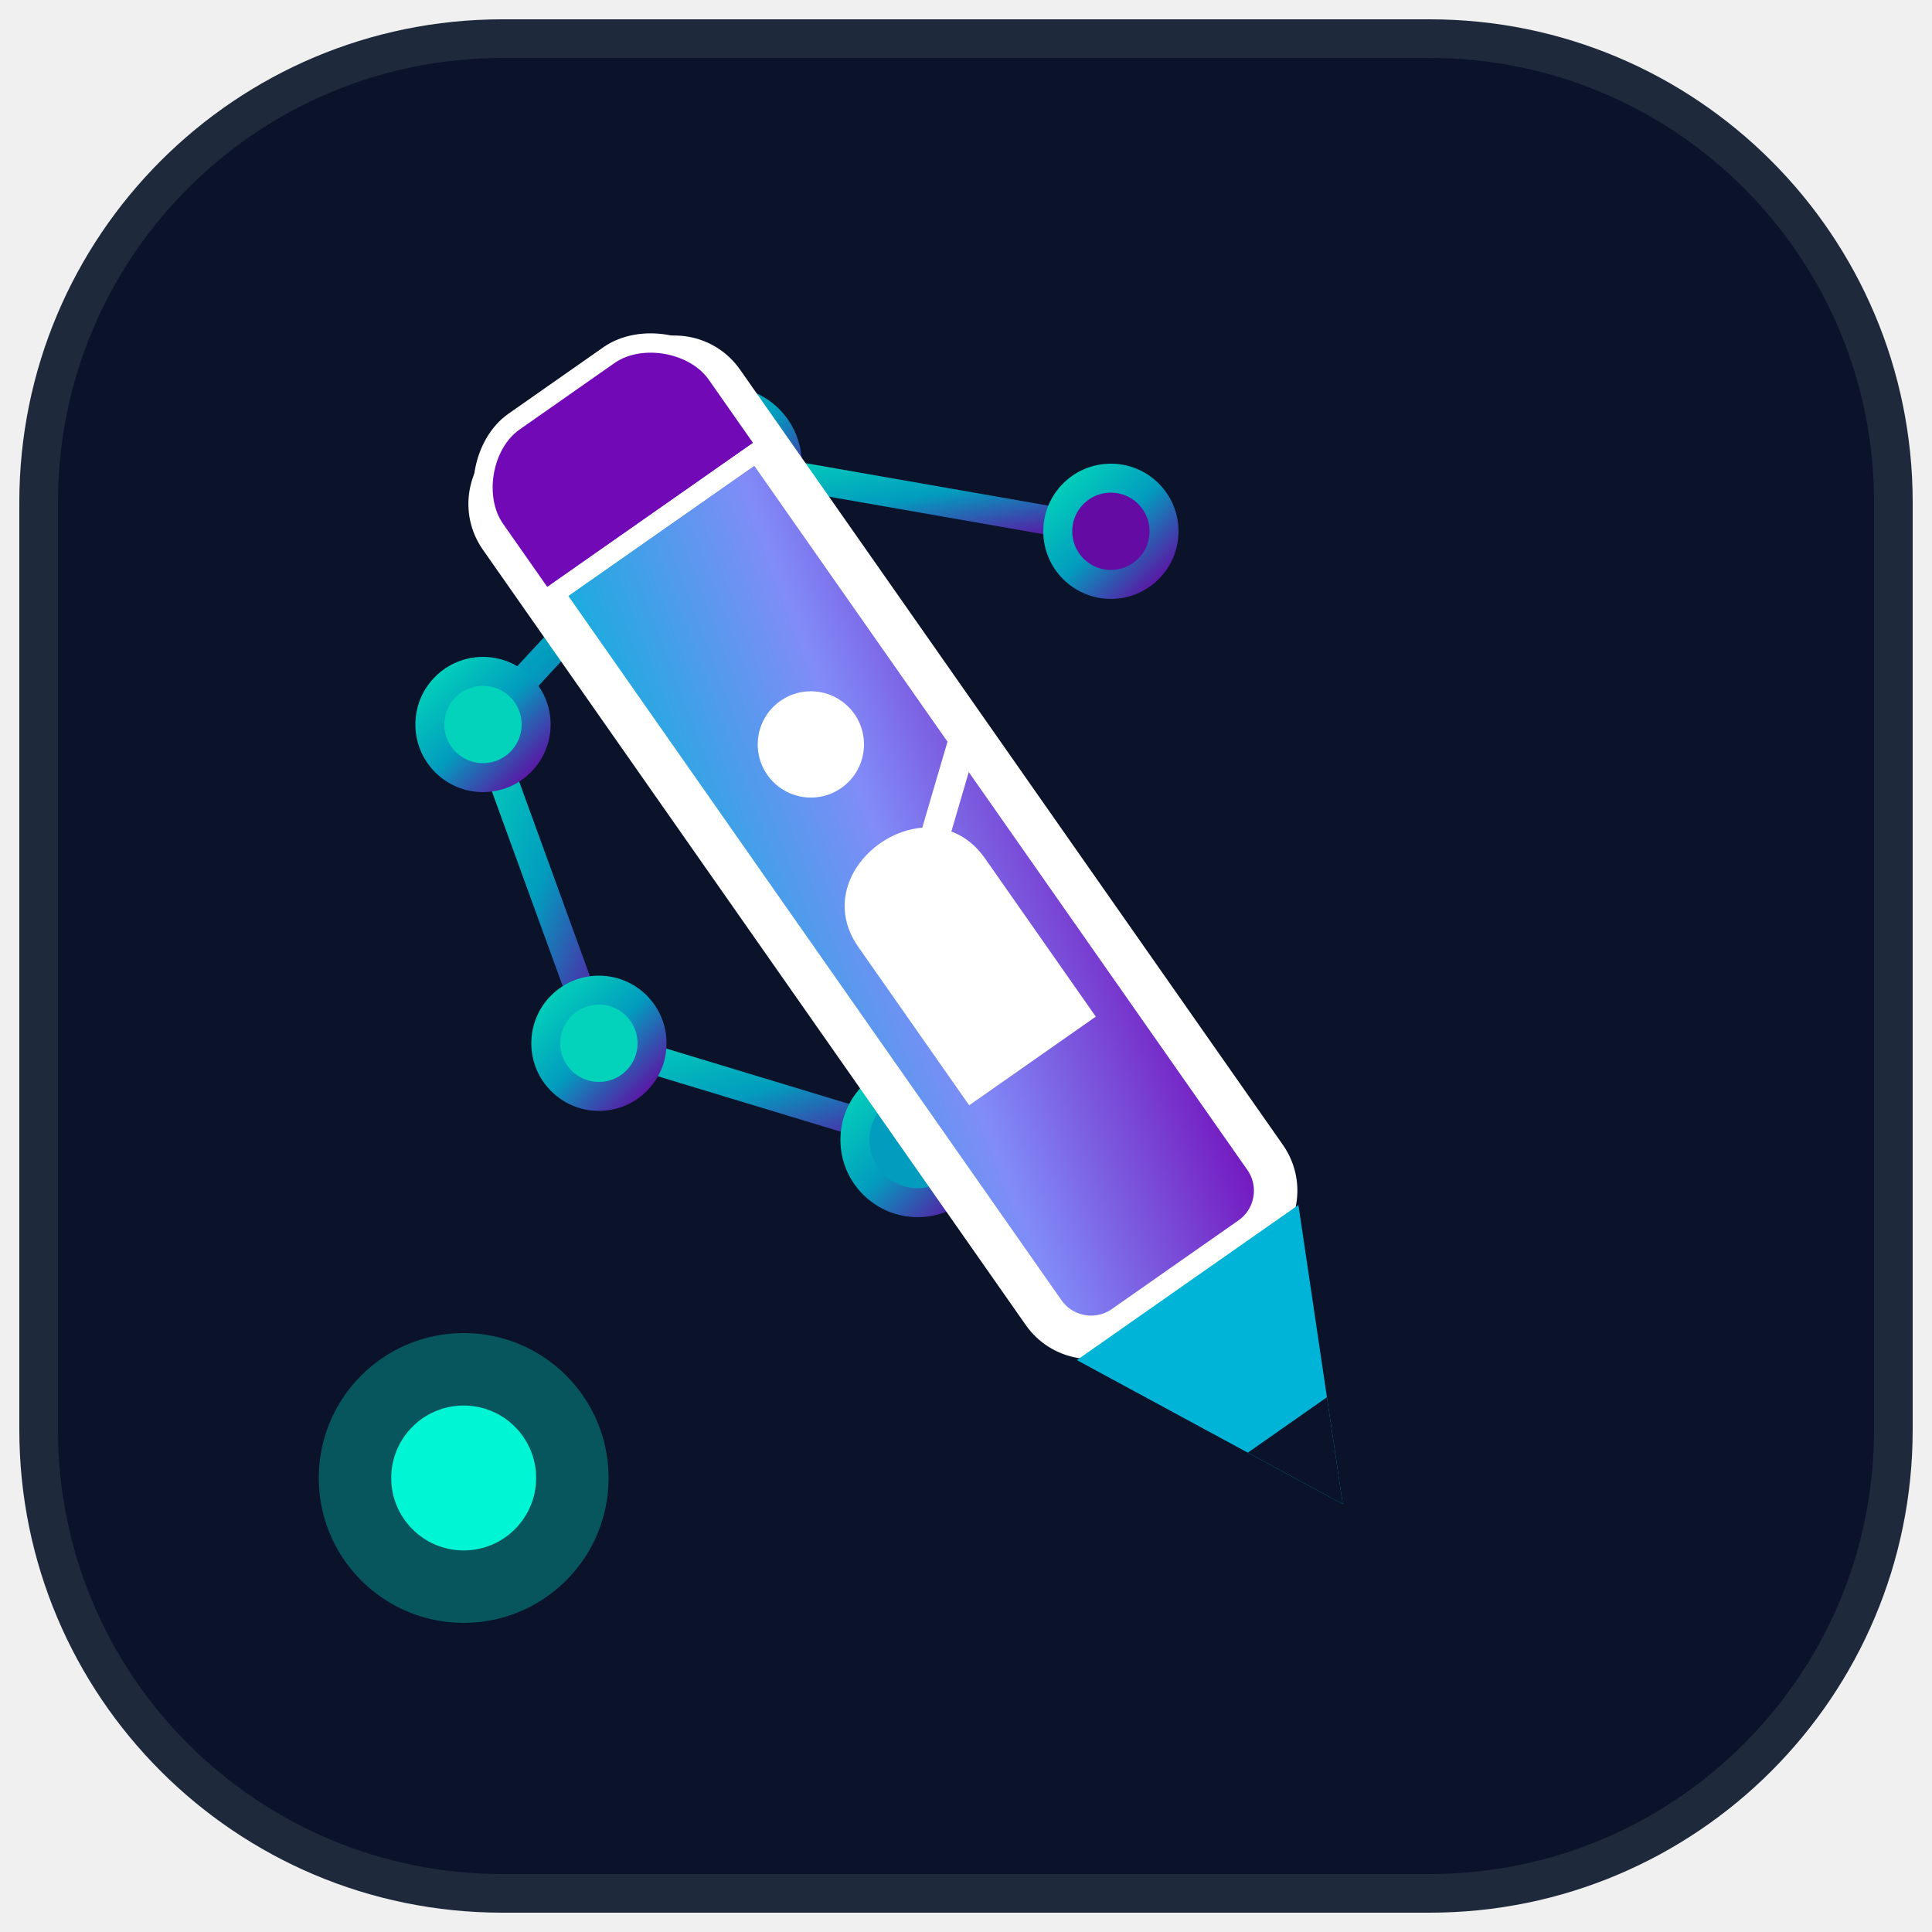
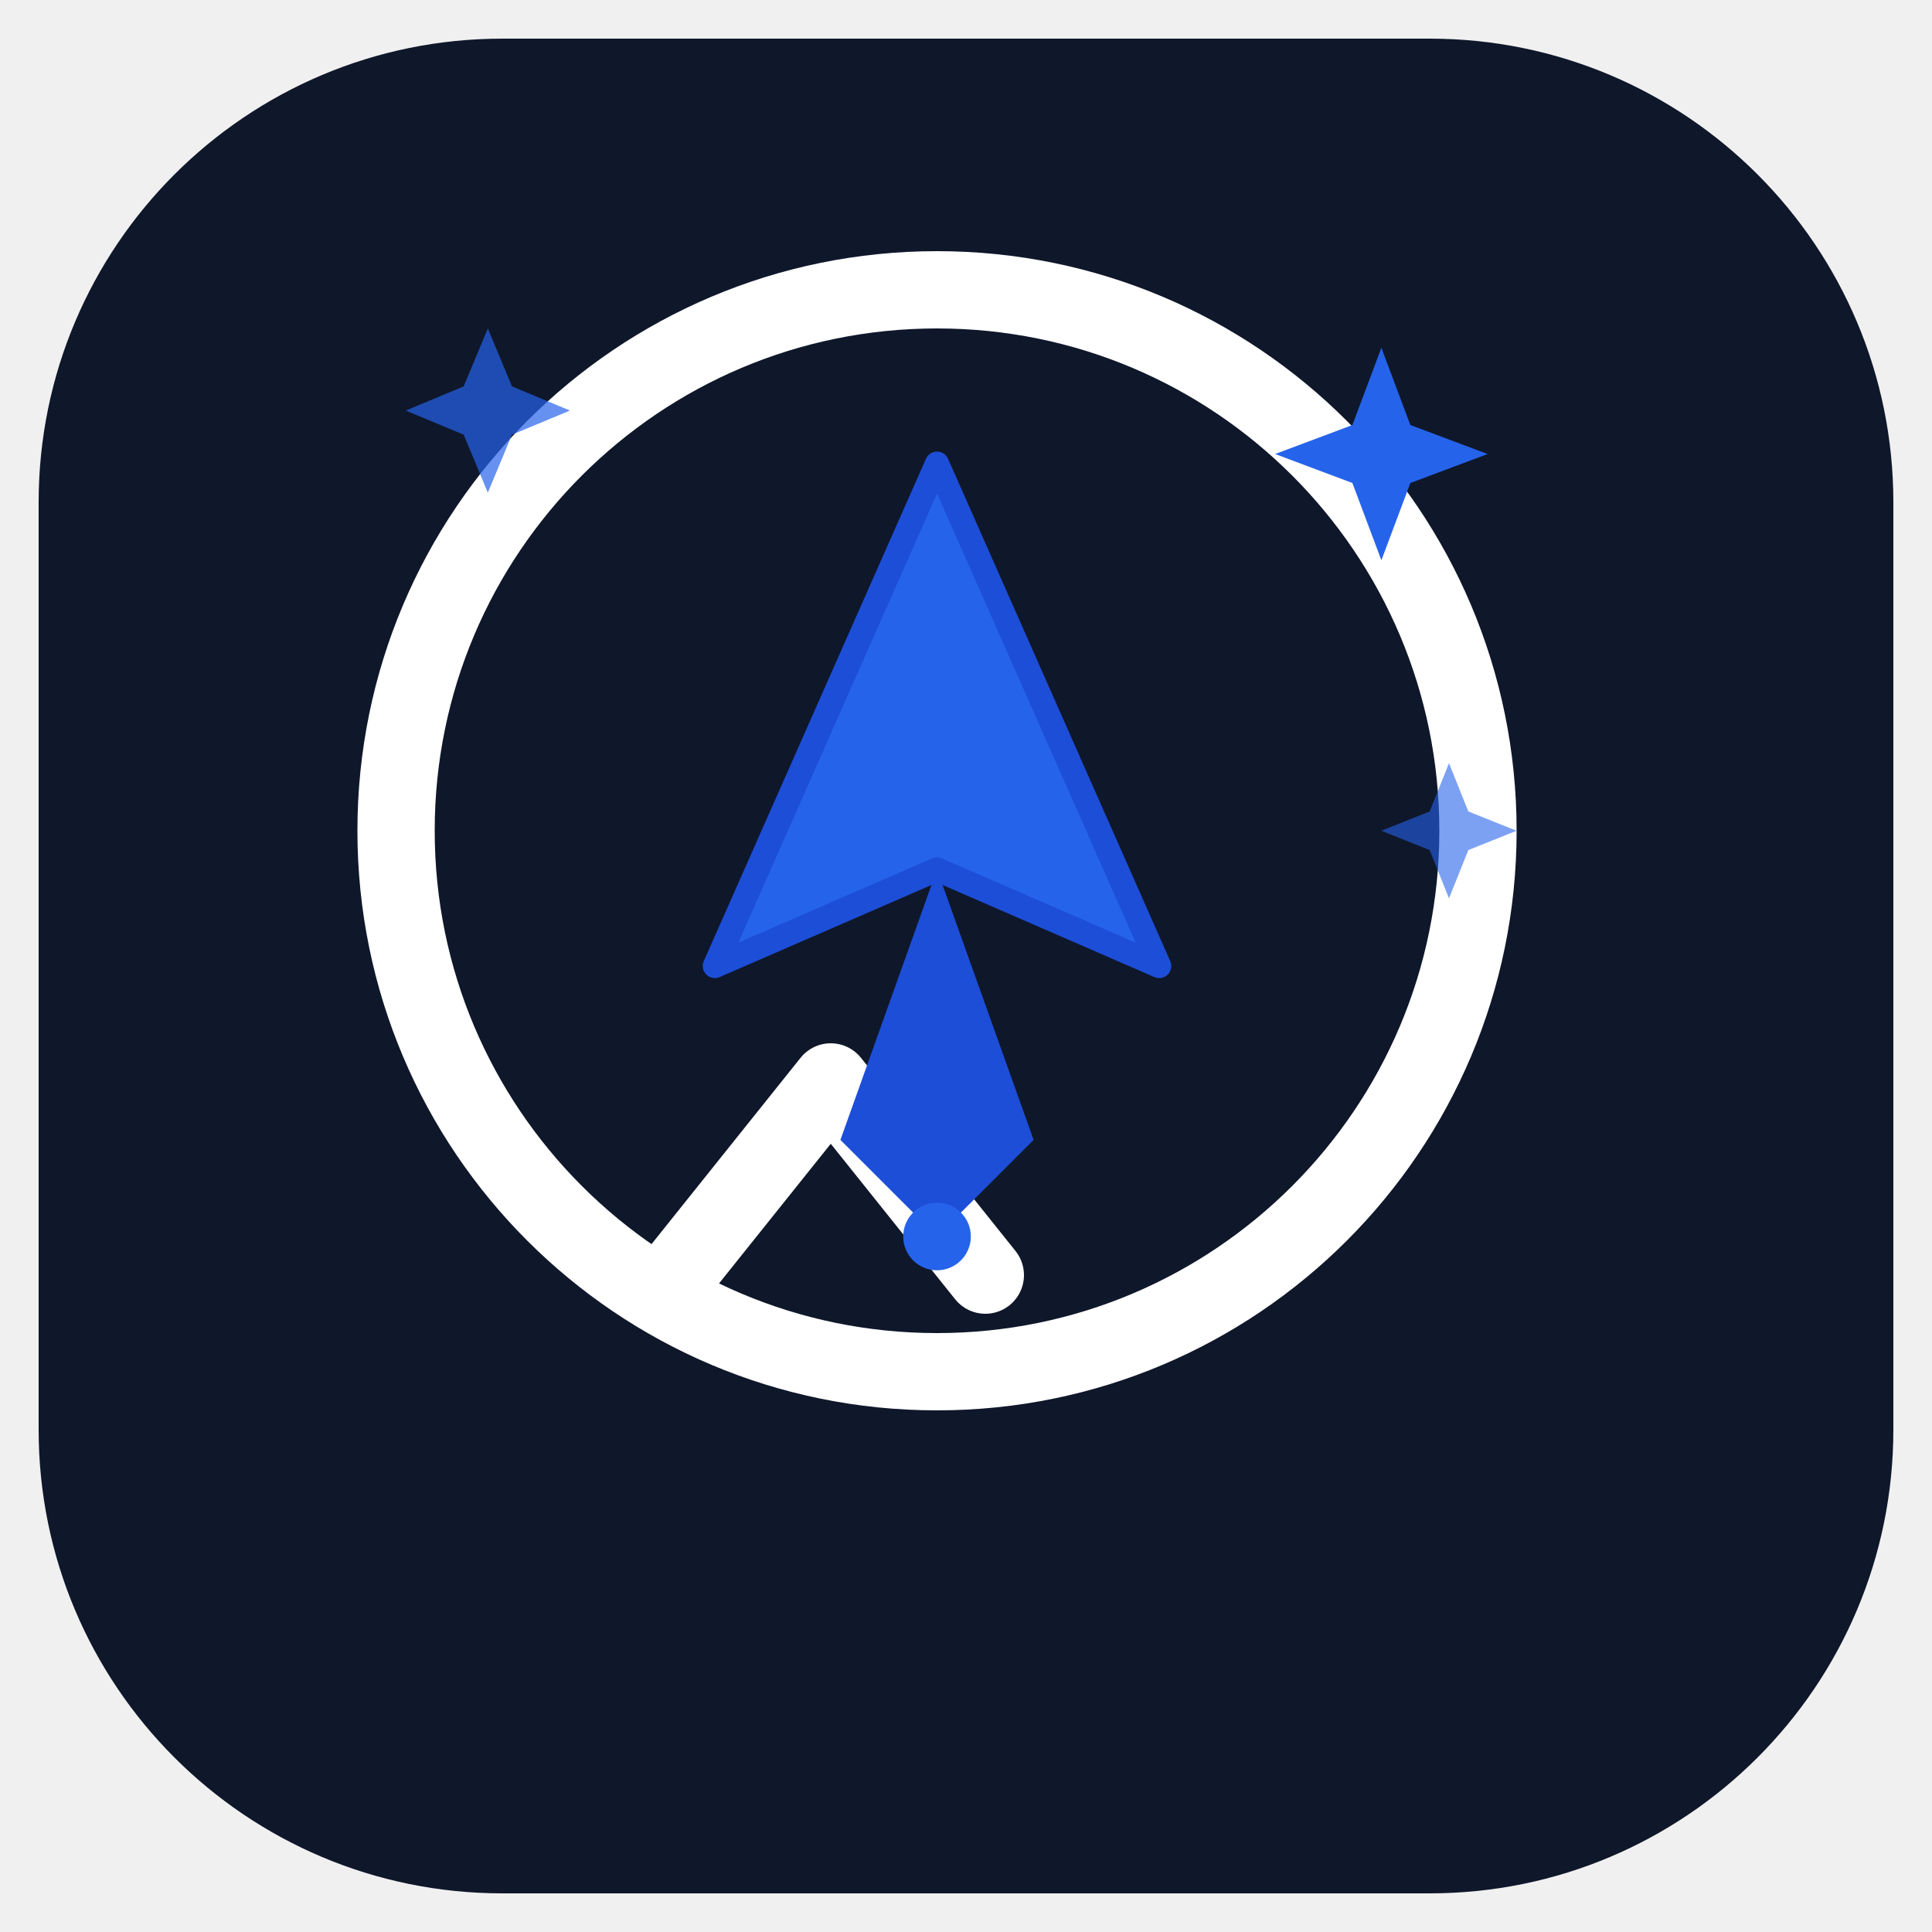
<svg xmlns="http://www.w3.org/2000/svg" viewBox="0 0 200 200" fill="none">
-   <defs>
-     <linearGradient id="brainGlow" x1="0%" y1="0%" x2="100%" y2="100%">
-       <stop offset="0%" stop-color="#00f5d4" />
-       <stop offset="50%" stop-color="#00b4d8" />
-       <stop offset="100%" stop-color="#7209b7" />
-     </linearGradient>
-     <linearGradient id="pencilGrad" x1="0%" y1="0%" x2="100%" y2="100%">
-       <stop offset="0%" stop-color="#00b4d8" />
-       <stop offset="50%" stop-color="#818CF8" />
-       <stop offset="100%" stop-color="#7209b7" />
-     </linearGradient>
-   </defs>
-   <rect x="4" y="4" width="192" height="192" rx="48" fill="#0B132B" stroke="#1E293B" stroke-width="4" />
-   <g stroke="url(#brainGlow)" stroke-width="3" opacity="0.85">
-     <line x1="50" y1="75" x2="75" y2="48" />
-     <line x1="75" y1="48" x2="115" y2="55" />
-     <line x1="50" y1="75" x2="62" y2="108" />
-     <line x1="62" y1="108" x2="95" y2="118" />
-     <line x1="75" y1="48" x2="95" y2="88" />
-     <circle cx="50" cy="75" r="5.5" fill="#00f5d4" />
-     <circle cx="75" cy="48" r="6.5" fill="#00b4d8" />
-     <circle cx="115" cy="55" r="5.5" fill="#7209b7" />
-     <circle cx="62" cy="108" r="5.5" fill="#00f5d4" />
-     <circle cx="95" cy="118" r="6.5" fill="#00b4d8" />
-     <circle cx="95" cy="88" r="4.5" fill="#ffffff" />
-   </g>
-   <g transform="rotate(-35 100 100)">
-     <rect x="86" y="30" width="28" height="110" rx="6" fill="url(#pencilGrad)" stroke="#ffffff" stroke-width="4.5" />
-     <path d="M 86 44 L 114 44 L 114 35 C 114 31 110 27 106 27 L 94 27 C 90 27 86 31 86 35 Z" fill="#7209b7" stroke="#ffffff" stroke-width="2" />
-     <line x1="86" y1="44" x2="114" y2="44" stroke="#ffffff" stroke-width="2" />
-     <path d="M 86 140 L 100 168 L 114 140 Z" fill="#00b4d8" />
-     <polygon points="95,158 100,168 105,158" fill="#0B132B" />
-     <circle cx="100" cy="72" r="5.5" fill="#ffffff" />
-     <path d="M 92 92 C 92 82 108 82 108 92 L 108 112 L 92 112 Z" fill="#ffffff" />
-     <line x1="104" y1="88" x2="114" y2="80" stroke="#ffffff" stroke-width="3" stroke-linecap="round" />
-   </g>
-   <circle cx="48" cy="153" r="7.5" fill="#00f5d4" />
-   <circle cx="48" cy="153" r="15" fill="#00f5d4" opacity="0.3" />
+   <rect x="4" y="4" width="192" height="192" rx="48" fill="#0F172A" />
+   <circle cx="97" cy="86" r="56" stroke="#FFFFFF" stroke-width="8" fill="none" />
+   <path d="M 70 132 L 86 112 L 102 132" stroke="#FFFFFF" stroke-width="8" fill="none" stroke-linecap="round" stroke-linejoin="round" />
+   <path d="M 97 48 L 120 100 L 97 90 L 74 100 Z" fill="#2563EB" stroke="#1D4ED8" stroke-width="2.5" stroke-linejoin="round" />
+   <path d="M 97 90 L 87 118 L 97 128 L 107 118 Z" fill="#1D4ED8" />
+   <circle cx="97" cy="128" r="3.5" fill="#2563EB" />
+   <path d="M 140 44 L 143 36 L 146 44 L 154 47 L 146 50 L 143 58 L 140 50 L 132 47 Z" fill="#2563EB" />
+   <path d="M 48 40 L 50.5 34 L 53 40 L 59 42.5 L 53 45 L 50.5 51 L 48 45 L 42 42.5 Z" fill="#2563EB" opacity="0.7" />
+   <path d="M 148 84 L 150 79 L 152 84 L 157 86 L 152 88 L 150 93 L 148 88 L 143 86 Z" fill="#2563EB" opacity="0.6" />
</svg>
